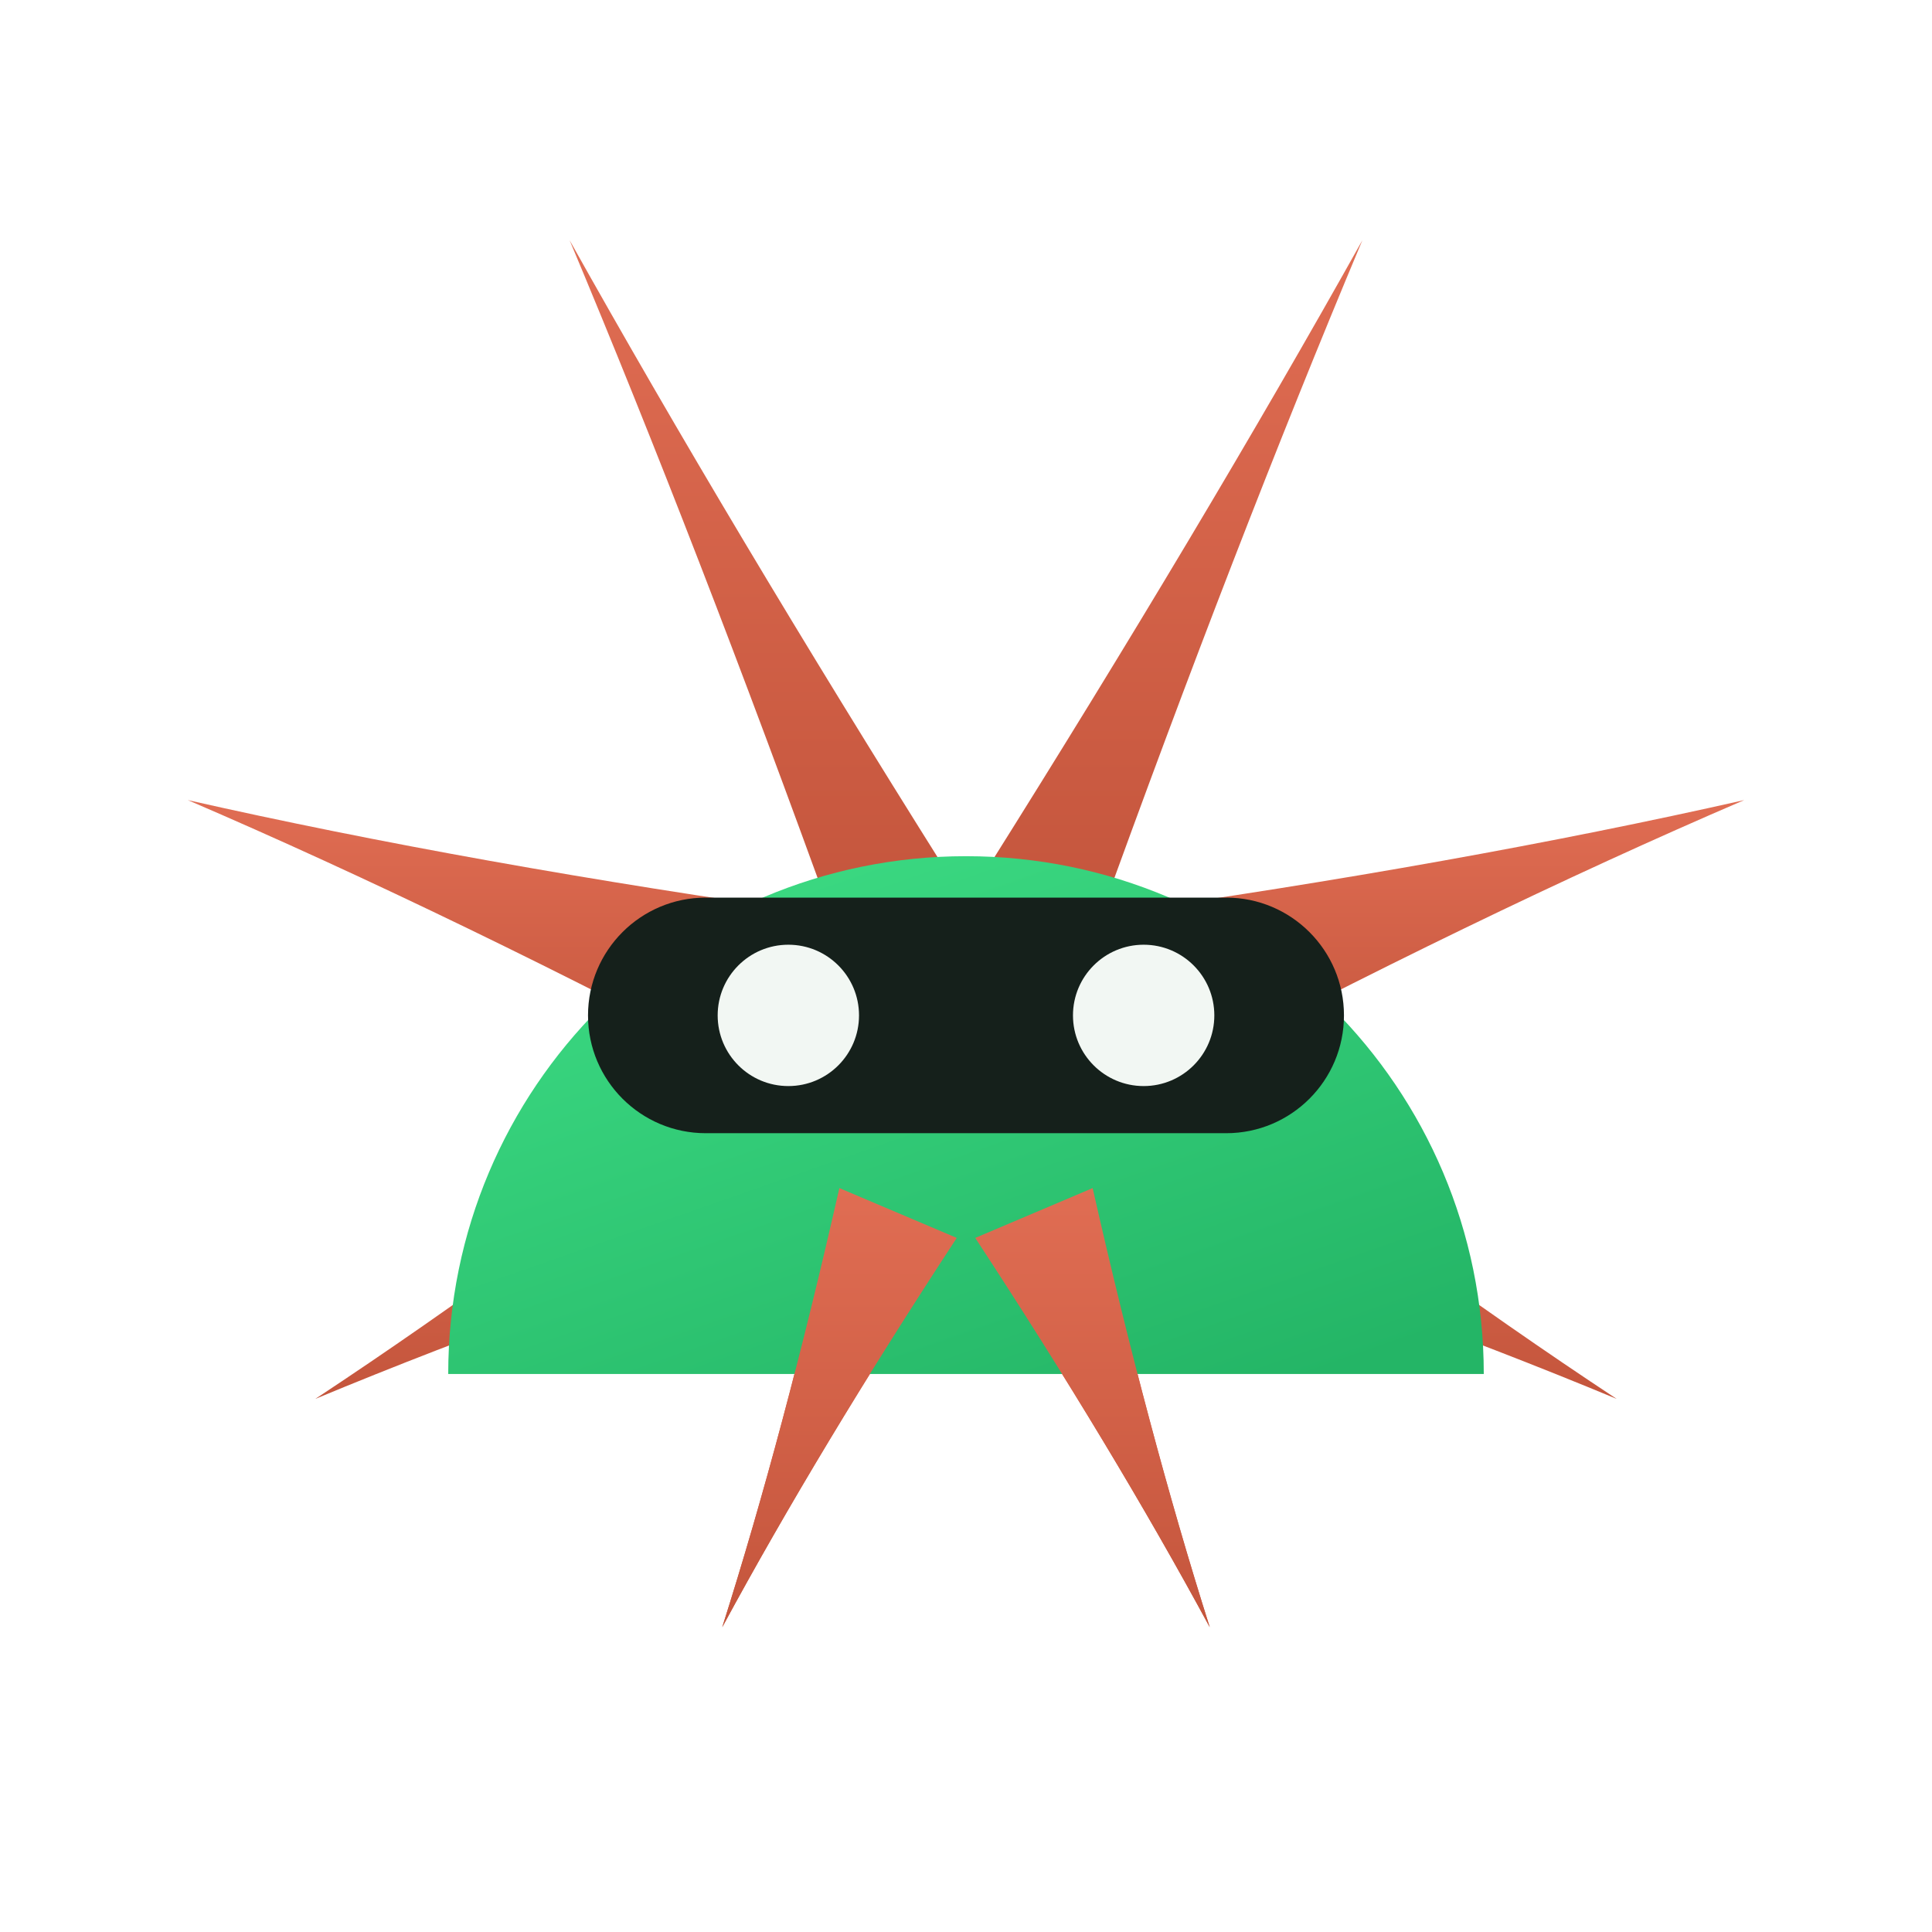
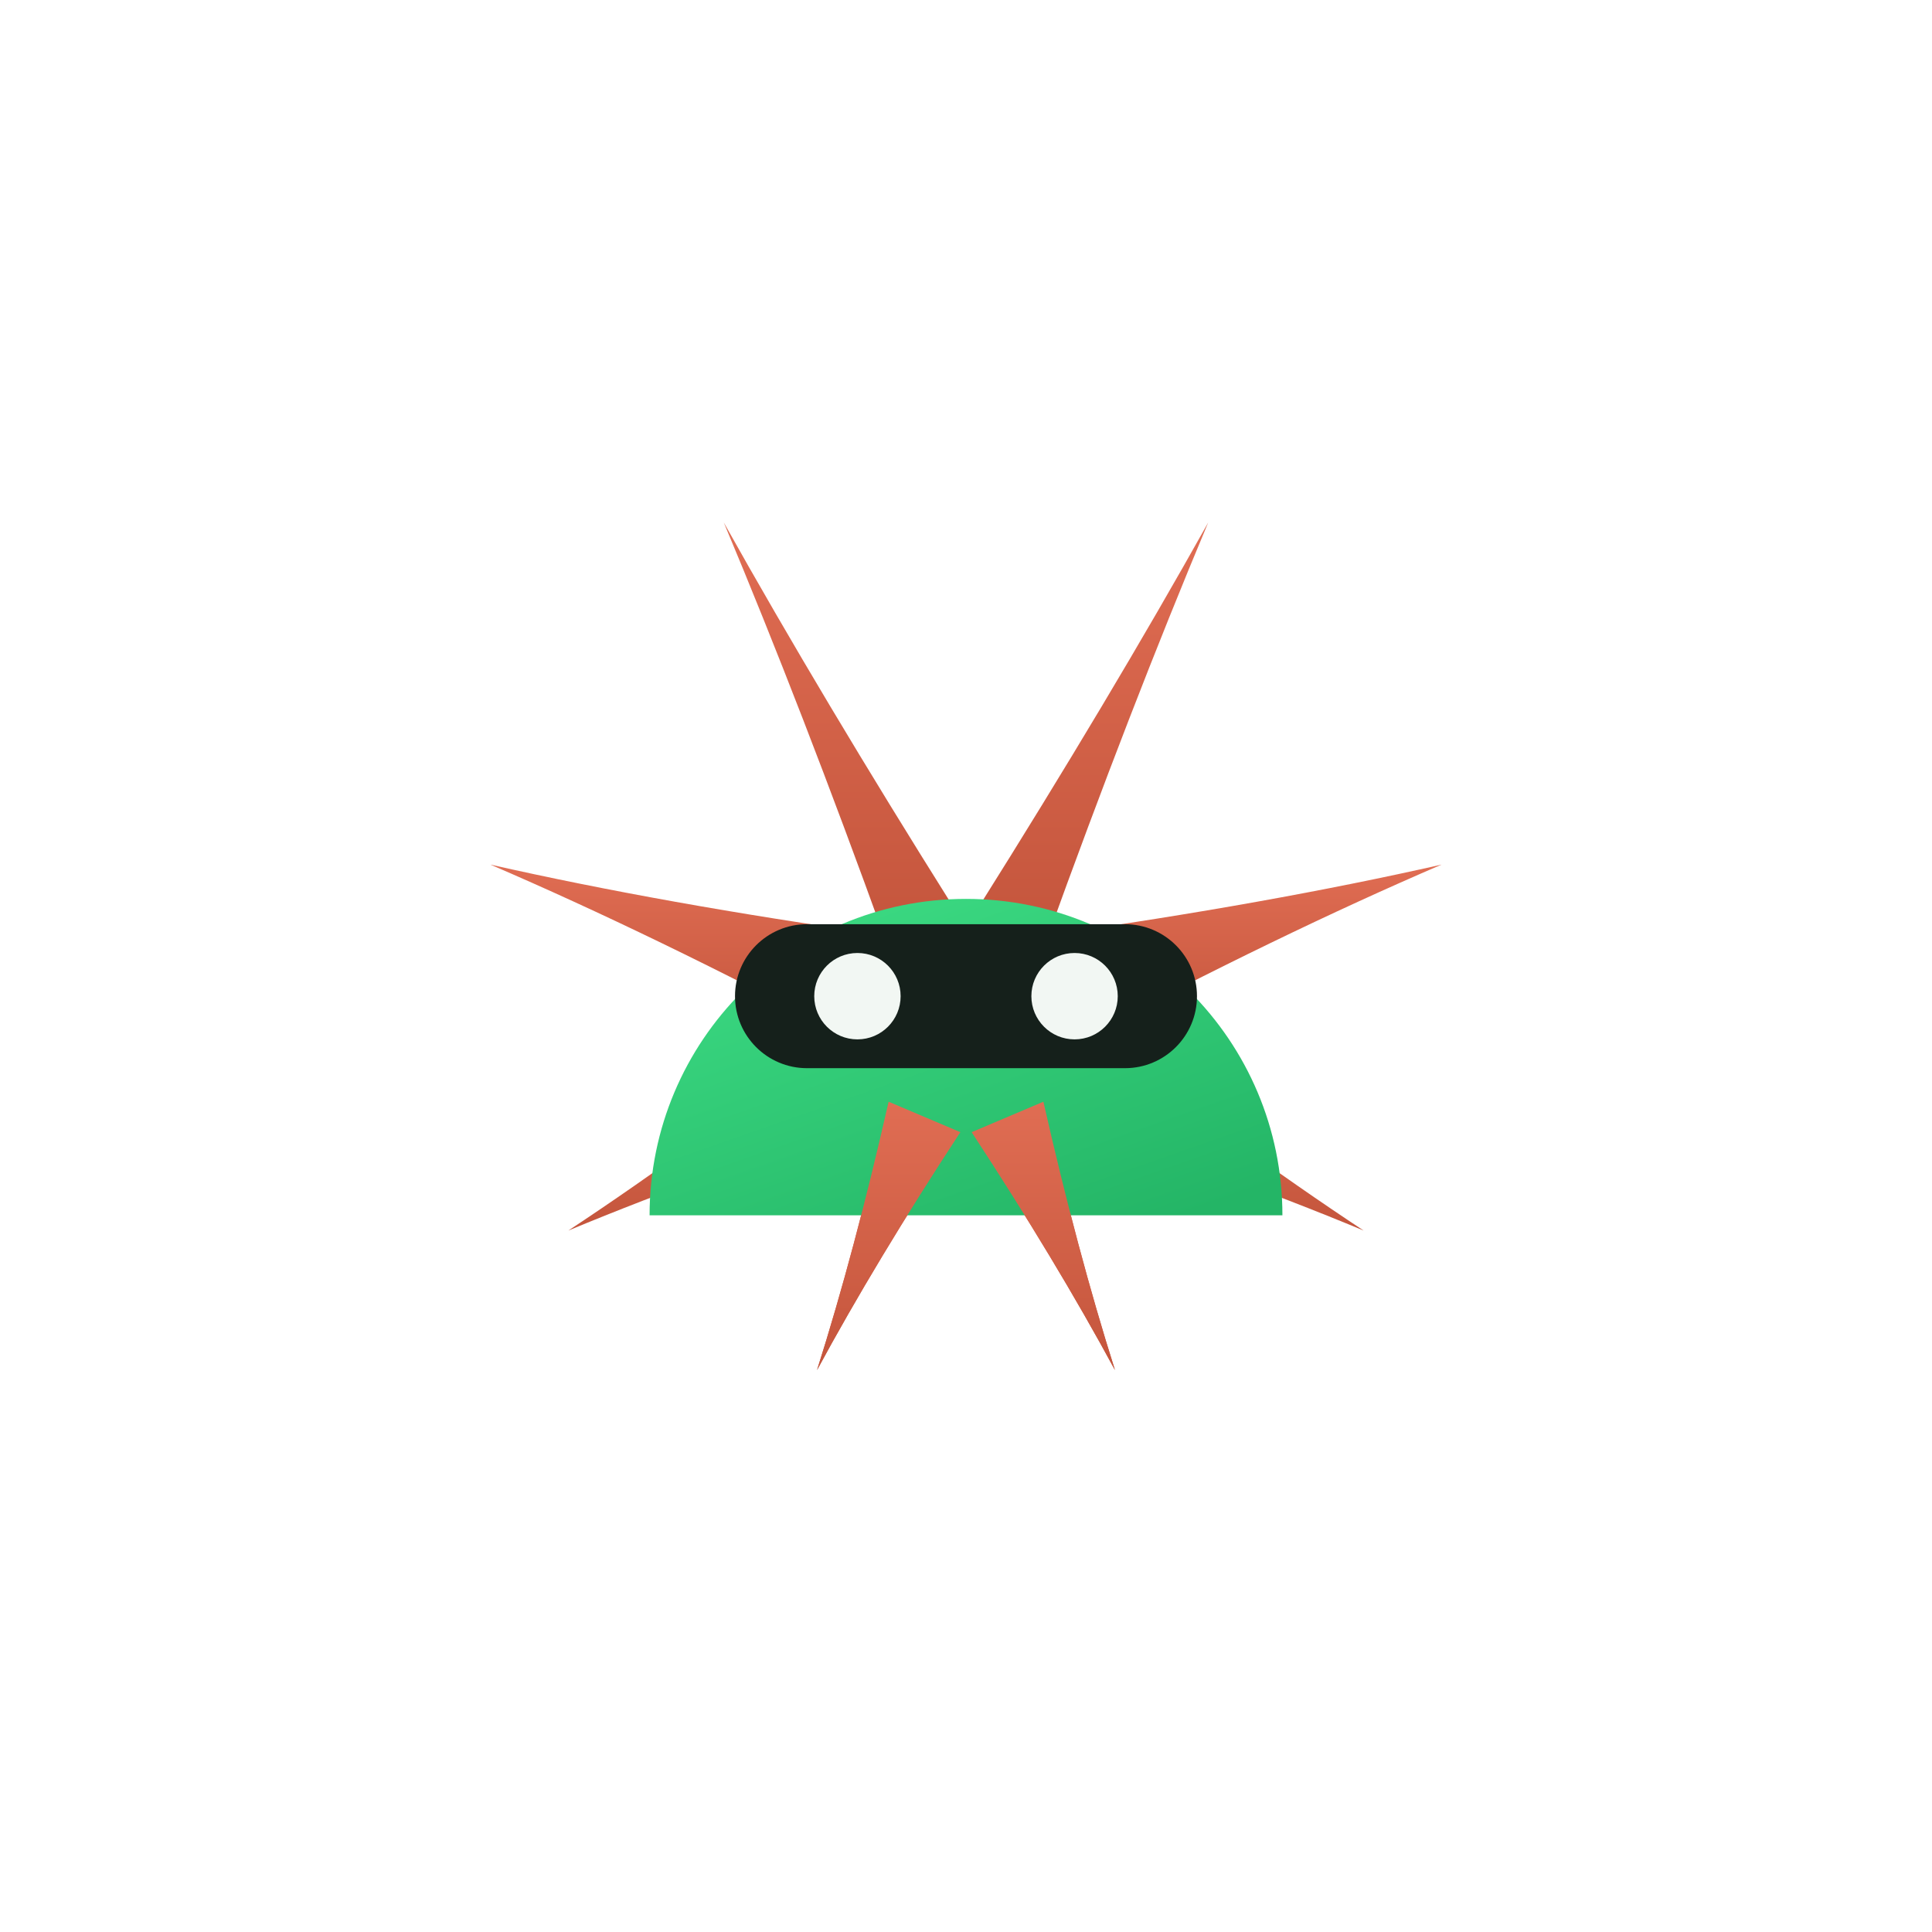
- <svg xmlns="http://www.w3.org/2000/svg" width="1024" height="1024" viewBox="0 0 1024 1024">
+ <svg xmlns="http://www.w3.org/2000/svg" width="324" height="324" viewBox="0 0 324 324">
  <defs>
-     <linearGradient id="burst" x1="0" y1="0" x2="0" y2="1">
-       <stop offset="0" stop-color="#E06D53" />
-       <stop offset="1" stop-color="#C4553C" />
-     </linearGradient>
-     <linearGradient id="burstFront" x1="0" y1="0" x2="0" y2="1">
-       <stop offset="0" stop-color="#E06D53" />
-       <stop offset="1" stop-color="#C4553C" />
-     </linearGradient>
-     <linearGradient id="dome" x1="0.15" y1="0" x2="0.85" y2="1">
-       <stop offset="0" stop-color="#3DDC84" />
-       <stop offset="1" stop-color="#24B566" />
-     </linearGradient>
+     <defs>
+       <linearGradient id="burst" x1="0" y1="0" x2="0" y2="1">
+         <stop offset="0" stop-color="#E06D53" />
+         <stop offset="1" stop-color="#C4553C" />
+       </linearGradient>
+       <linearGradient id="burstFront" x1="0" y1="0" x2="0" y2="1">
+         <stop offset="0" stop-color="#E06D53" />
+         <stop offset="1" stop-color="#C4553C" />
+       </linearGradient>
+       <linearGradient id="dome" x1="0.15" y1="0" x2="0.85" y2="1">
+         <stop offset="0" stop-color="#3DDC84" />
+         <stop offset="1" stop-color="#24B566" />
+       </linearGradient>
+     </defs>
  </defs>
-   <path d="M442.15,489.61 Q369.44,288.21 301.92,127.35 Q387.11,279.59 501.05,460.88 Z" fill="url(#burst)" />
-   <path d="M522.95,460.88 Q636.89,279.59 722.08,127.35 Q654.56,288.21 581.85,489.61 Z" fill="url(#burst)" />
-   <path d="M409.79,574.40 Q241.33,484.99 99.52,424.06 Q250.06,458.11 438.91,484.80 Z" fill="url(#burst)" />
-   <path d="M585.09,484.80 Q773.94,458.11 924.48,424.06 Q782.67,484.99 614.21,574.40 Z" fill="url(#burst)" />
-   <path d="M450.58,638.87 Q291.70,689.66 167.14,741.44 Q279.73,667.14 410.68,563.82 Z" fill="url(#burst)" />
-   <path d="M613.32,563.82 Q744.27,667.14 856.86,741.44 Q732.30,689.66 573.42,638.87 Z" fill="url(#burst)" />
-   <path d="M507.10,656.12 Q434.07,767.63 382.80,862.46 Q415.40,759.70 444.88,629.71 Z" fill="url(#burst)" />
-   <path d="M579.12,629.71 Q608.60,759.70 641.20,862.46 Q589.93,767.63 516.90,656.12 Z" fill="url(#burst)" />
-   <path d="M237.57,728.23 a274.43,274.43 0 0 1 548.86,0 Z" fill="url(#dome)" />
-   <path d="M507.10,656.12 Q434.07,767.63 382.80,862.46 Q415.40,759.70 444.88,629.71 Z" fill="url(#burstFront)" />
-   <path d="M579.12,629.71 Q608.60,759.70 641.20,862.46 Q589.93,767.63 516.90,656.12 Z" fill="url(#burstFront)" />
-   <rect x="311.66" y="475.75" width="400.67" height="124.87" rx="62.43" fill="#15201B" />
-   <circle cx="417.84" cy="538.18" r="37.46" fill="#F2F7F3" />
-   <circle cx="606.16" cy="538.18" r="37.46" fill="#F2F7F3" />
+   <g transform="translate(63.000,63.000) scale(0.193359)">
+     <path d="M442.15,489.61 Q369.44,288.21 301.92,127.35 Q387.11,279.59 501.05,460.88 Z" fill="url(#burst)" />
+     <path d="M522.95,460.88 Q636.89,279.59 722.08,127.35 Q654.56,288.21 581.85,489.61 Z" fill="url(#burst)" />
+     <path d="M409.79,574.40 Q241.33,484.99 99.52,424.06 Q250.06,458.11 438.91,484.80 Z" fill="url(#burst)" />
+     <path d="M585.09,484.80 Q773.94,458.11 924.48,424.06 Q782.67,484.99 614.21,574.40 Z" fill="url(#burst)" />
+     <path d="M450.58,638.87 Q291.70,689.66 167.14,741.44 Q279.73,667.14 410.68,563.82 Z" fill="url(#burst)" />
+     <path d="M613.32,563.82 Q744.27,667.14 856.86,741.44 Q732.30,689.66 573.42,638.87 Z" fill="url(#burst)" />
+     <path d="M507.10,656.12 Q434.07,767.63 382.80,862.46 Q415.40,759.70 444.88,629.71 Z" fill="url(#burst)" />
+     <path d="M579.12,629.71 Q608.60,759.70 641.20,862.46 Q589.93,767.63 516.90,656.12 Z" fill="url(#burst)" />
+     <path d="M237.57,728.23 a274.43,274.43 0 0 1 548.86,0 Z" fill="url(#dome)" />
+     <path d="M507.10,656.12 Q434.07,767.63 382.80,862.46 Q415.40,759.70 444.88,629.71 Z" fill="url(#burstFront)" />
+     <path d="M579.12,629.71 Q608.60,759.70 641.20,862.46 Q589.93,767.63 516.90,656.12 Z" fill="url(#burstFront)" />
+     <rect x="311.66" y="475.75" width="400.67" height="124.87" rx="62.43" fill="#15201B" />
+     <circle cx="417.84" cy="538.18" r="37.46" fill="#F2F7F3" />
+     <circle cx="606.16" cy="538.18" r="37.46" fill="#F2F7F3" />
+   </g>
</svg>
